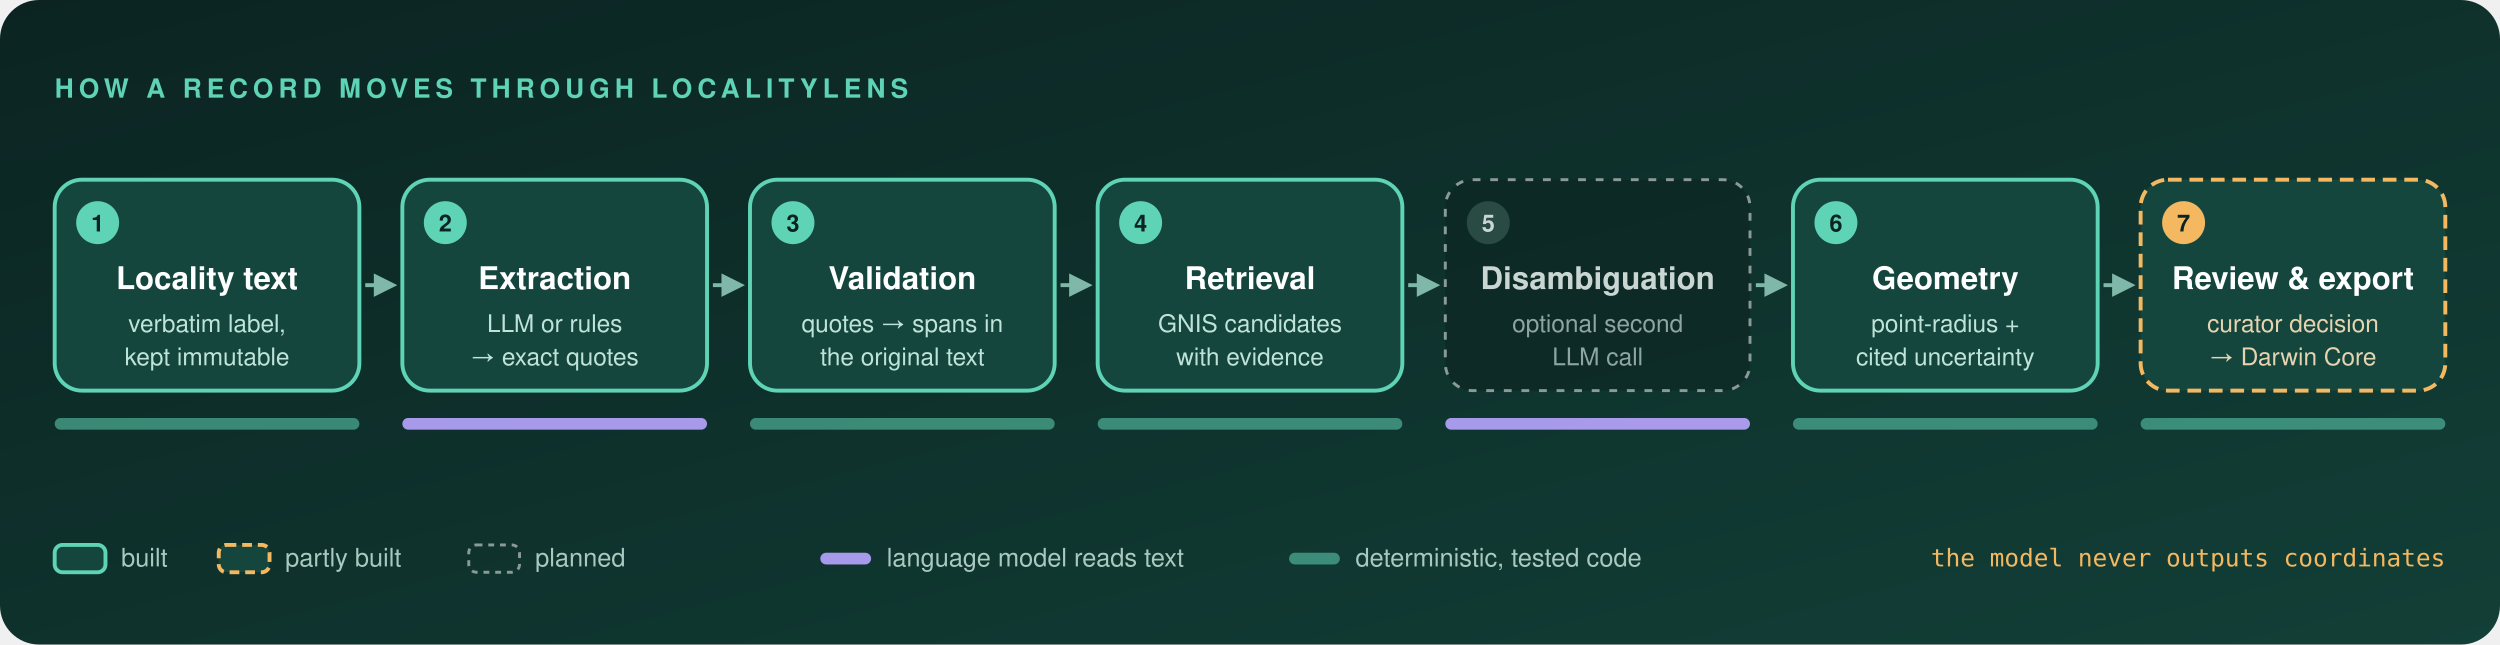
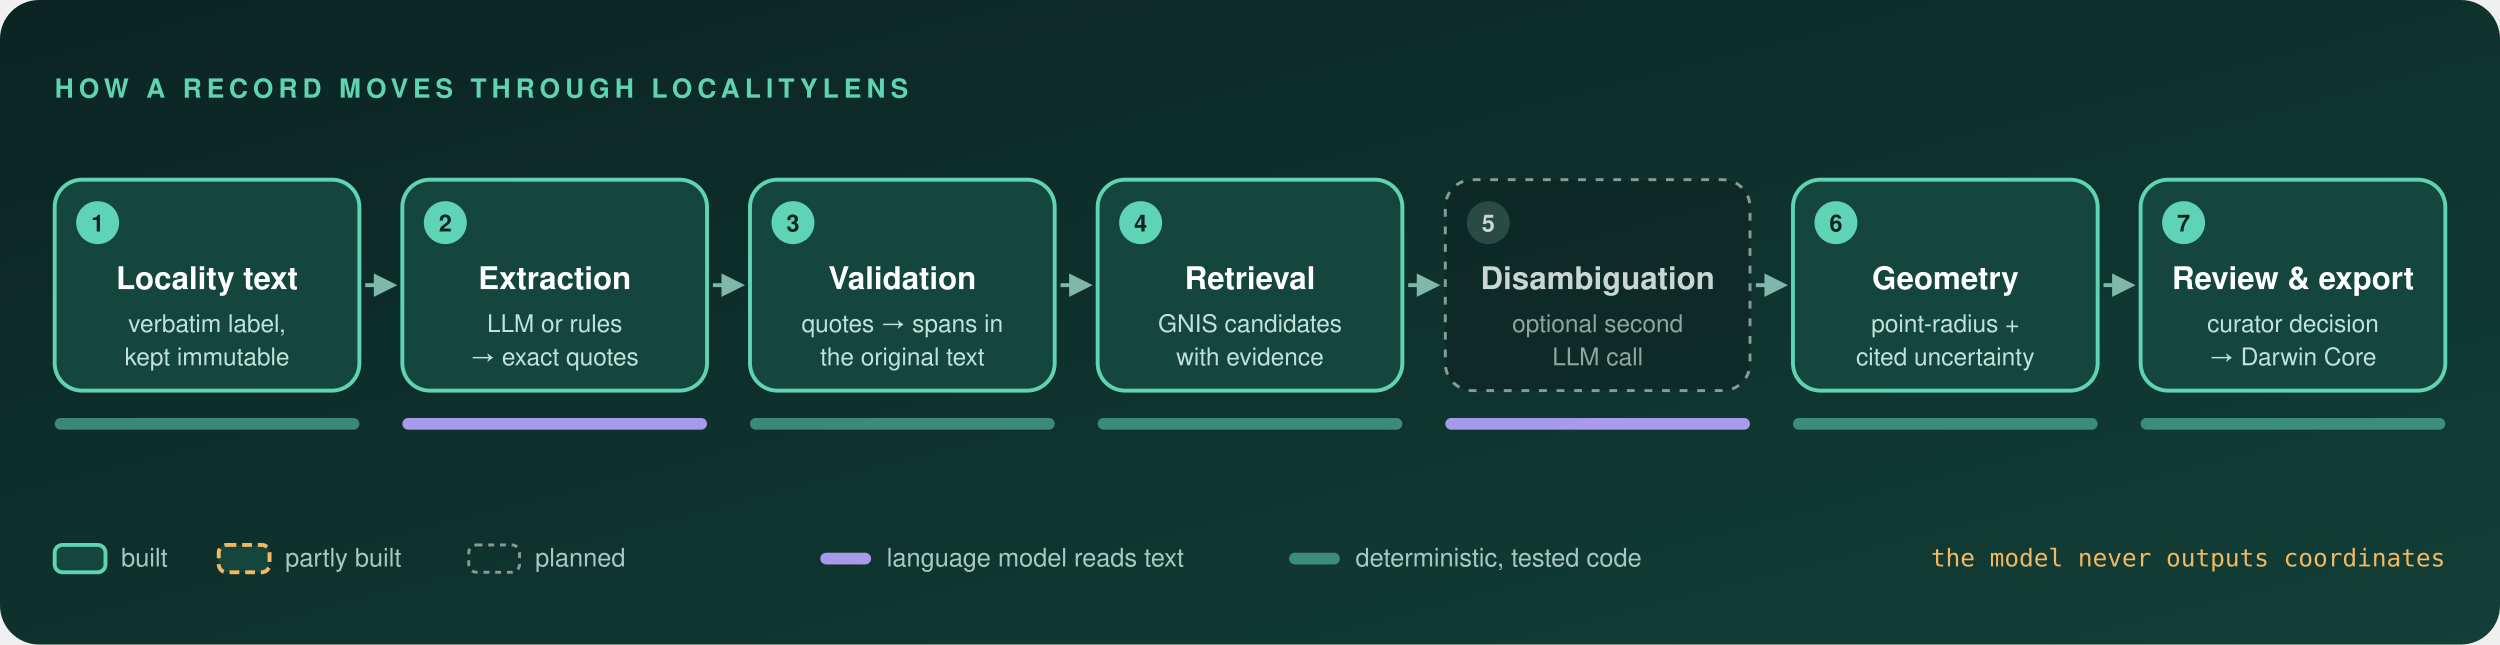
<svg xmlns="http://www.w3.org/2000/svg" width="1280" height="330" viewBox="0 0 1280 330" role="img" aria-labelledby="t d">
  <defs>
    <linearGradient id="bg" x1="0" y1="0" x2="1" y2="1">
      <stop offset="0" stop-color="#0B2422" />
      <stop offset="1" stop-color="#123F37" />
    </linearGradient>
    <marker id="a" viewBox="0 0 10 10" refX="8" refY="5" markerWidth="6" markerHeight="6" orient="auto">
      <path d="M0,0 L10,5 L0,10 z" fill="#7FB8A8" />
    </marker>
  </defs>
  <rect width="1280" height="330" rx="20" fill="url(#bg)" />
  <text x="28" y="50" font-family="-apple-system, BlinkMacSystemFont, 'Segoe UI', Helvetica, Arial, sans-serif" font-size="13.5" font-weight="600" letter-spacing="2.6" fill="#5FD3B5">HOW A RECORD MOVES THROUGH LOCALITYLENS</text>
  <rect x="28" y="92" width="156" height="108" rx="14" fill="#14463E" stroke="#5FD3B5" stroke-width="2" />
  <circle cx="50" cy="114" r="11" fill="#5FD3B5" />
  <text x="50" y="118.5" text-anchor="middle" font-family="-apple-system, BlinkMacSystemFont, 'Segoe UI', Helvetica, Arial, sans-serif" font-size="12" font-weight="700" fill="#0B2422">1</text>
  <text x="106.0" y="148" text-anchor="middle" font-family="-apple-system, BlinkMacSystemFont, 'Segoe UI', Helvetica, Arial, sans-serif" font-size="16" font-weight="700" fill="#FFFFFF">Locality text</text>
  <text x="106.0" y="170" text-anchor="middle" font-family="-apple-system, BlinkMacSystemFont, 'Segoe UI', Helvetica, Arial, sans-serif" font-size="12.5" fill="#BFE3D8">verbatim label,</text>
  <text x="106.0" y="187" text-anchor="middle" font-family="-apple-system, BlinkMacSystemFont, 'Segoe UI', Helvetica, Arial, sans-serif" font-size="12.5" fill="#BFE3D8">kept immutable</text>
  <line x1="187" y1="146.0" x2="201" y2="146.0" stroke="#7FB8A8" stroke-width="2" marker-end="url(#a)" />
  <rect x="28" y="214" width="156" height="6" rx="3" fill="#5FD3B5" fill-opacity="0.55" />
  <rect x="206" y="92" width="156" height="108" rx="14" fill="#14463E" stroke="#5FD3B5" stroke-width="2" />
  <circle cx="228" cy="114" r="11" fill="#5FD3B5" />
  <text x="228" y="118.5" text-anchor="middle" font-family="-apple-system, BlinkMacSystemFont, 'Segoe UI', Helvetica, Arial, sans-serif" font-size="12" font-weight="700" fill="#0B2422">2</text>
  <text x="284.0" y="148" text-anchor="middle" font-family="-apple-system, BlinkMacSystemFont, 'Segoe UI', Helvetica, Arial, sans-serif" font-size="16" font-weight="700" fill="#FFFFFF">Extraction</text>
  <text x="284.0" y="170" text-anchor="middle" font-family="-apple-system, BlinkMacSystemFont, 'Segoe UI', Helvetica, Arial, sans-serif" font-size="12.5" fill="#BFE3D8">LLM or rules</text>
  <text x="284.0" y="187" text-anchor="middle" font-family="-apple-system, BlinkMacSystemFont, 'Segoe UI', Helvetica, Arial, sans-serif" font-size="12.5" fill="#BFE3D8">→ exact quotes</text>
  <line x1="365" y1="146.0" x2="379" y2="146.0" stroke="#7FB8A8" stroke-width="2" marker-end="url(#a)" />
  <rect x="206" y="214" width="156" height="6" rx="3" fill="#B9A6FF" fill-opacity="0.9" />
  <rect x="384" y="92" width="156" height="108" rx="14" fill="#14463E" stroke="#5FD3B5" stroke-width="2" />
  <circle cx="406" cy="114" r="11" fill="#5FD3B5" />
  <text x="406" y="118.5" text-anchor="middle" font-family="-apple-system, BlinkMacSystemFont, 'Segoe UI', Helvetica, Arial, sans-serif" font-size="12" font-weight="700" fill="#0B2422">3</text>
  <text x="462.0" y="148" text-anchor="middle" font-family="-apple-system, BlinkMacSystemFont, 'Segoe UI', Helvetica, Arial, sans-serif" font-size="16" font-weight="700" fill="#FFFFFF">Validation</text>
  <text x="462.0" y="170" text-anchor="middle" font-family="-apple-system, BlinkMacSystemFont, 'Segoe UI', Helvetica, Arial, sans-serif" font-size="12.5" fill="#BFE3D8">quotes → spans in</text>
  <text x="462.0" y="187" text-anchor="middle" font-family="-apple-system, BlinkMacSystemFont, 'Segoe UI', Helvetica, Arial, sans-serif" font-size="12.5" fill="#BFE3D8">the original text</text>
  <line x1="543" y1="146.0" x2="557" y2="146.0" stroke="#7FB8A8" stroke-width="2" marker-end="url(#a)" />
  <rect x="384" y="214" width="156" height="6" rx="3" fill="#5FD3B5" fill-opacity="0.55" />
  <rect x="562" y="92" width="156" height="108" rx="14" fill="#14463E" stroke="#5FD3B5" stroke-width="2" />
  <circle cx="584" cy="114" r="11" fill="#5FD3B5" />
  <text x="584" y="118.5" text-anchor="middle" font-family="-apple-system, BlinkMacSystemFont, 'Segoe UI', Helvetica, Arial, sans-serif" font-size="12" font-weight="700" fill="#0B2422">4</text>
  <text x="640.0" y="148" text-anchor="middle" font-family="-apple-system, BlinkMacSystemFont, 'Segoe UI', Helvetica, Arial, sans-serif" font-size="16" font-weight="700" fill="#FFFFFF">Retrieval</text>
  <text x="640.0" y="170" text-anchor="middle" font-family="-apple-system, BlinkMacSystemFont, 'Segoe UI', Helvetica, Arial, sans-serif" font-size="12.5" fill="#BFE3D8">GNIS candidates</text>
  <text x="640.0" y="187" text-anchor="middle" font-family="-apple-system, BlinkMacSystemFont, 'Segoe UI', Helvetica, Arial, sans-serif" font-size="12.5" fill="#BFE3D8">with evidence</text>
  <line x1="721" y1="146.0" x2="735" y2="146.0" stroke="#7FB8A8" stroke-width="2" marker-end="url(#a)" />
  <rect x="562" y="214" width="156" height="6" rx="3" fill="#5FD3B5" fill-opacity="0.55" />
  <rect x="740" y="92" width="156" height="108" rx="14" fill="#0B2422" fill-opacity="0.55" stroke="#8A9A95" stroke-width="1.5" stroke-dasharray="4 5" />
  <circle cx="762" cy="114" r="11" fill="#2A4A44" />
  <text x="762" y="118.5" text-anchor="middle" font-family="-apple-system, BlinkMacSystemFont, 'Segoe UI', Helvetica, Arial, sans-serif" font-size="12" font-weight="700" fill="#C9D6D2">5</text>
  <text x="818.0" y="148" text-anchor="middle" font-family="-apple-system, BlinkMacSystemFont, 'Segoe UI', Helvetica, Arial, sans-serif" font-size="16" font-weight="700" fill="#C9D6D2">Disambiguation</text>
  <text x="818.0" y="170" text-anchor="middle" font-family="-apple-system, BlinkMacSystemFont, 'Segoe UI', Helvetica, Arial, sans-serif" font-size="12.5" fill="#8FA6A0">optional second</text>
  <text x="818.0" y="187" text-anchor="middle" font-family="-apple-system, BlinkMacSystemFont, 'Segoe UI', Helvetica, Arial, sans-serif" font-size="12.5" fill="#8FA6A0">LLM call</text>
  <line x1="899" y1="146.0" x2="913" y2="146.0" stroke="#7FB8A8" stroke-width="2" marker-end="url(#a)" />
  <rect x="740" y="214" width="156" height="6" rx="3" fill="#B9A6FF" fill-opacity="0.9" />
  <rect x="918" y="92" width="156" height="108" rx="14" fill="#14463E" stroke="#5FD3B5" stroke-width="2" />
  <circle cx="940" cy="114" r="11" fill="#5FD3B5" />
  <text x="940" y="118.5" text-anchor="middle" font-family="-apple-system, BlinkMacSystemFont, 'Segoe UI', Helvetica, Arial, sans-serif" font-size="12" font-weight="700" fill="#0B2422">6</text>
  <text x="996.0" y="148" text-anchor="middle" font-family="-apple-system, BlinkMacSystemFont, 'Segoe UI', Helvetica, Arial, sans-serif" font-size="16" font-weight="700" fill="#FFFFFF">Geometry</text>
  <text x="996.0" y="170" text-anchor="middle" font-family="-apple-system, BlinkMacSystemFont, 'Segoe UI', Helvetica, Arial, sans-serif" font-size="12.5" fill="#BFE3D8">point-radius +</text>
  <text x="996.0" y="187" text-anchor="middle" font-family="-apple-system, BlinkMacSystemFont, 'Segoe UI', Helvetica, Arial, sans-serif" font-size="12.5" fill="#BFE3D8">cited uncertainty</text>
  <line x1="1077" y1="146.0" x2="1091" y2="146.0" stroke="#7FB8A8" stroke-width="2" marker-end="url(#a)" />
  <rect x="918" y="214" width="156" height="6" rx="3" fill="#5FD3B5" fill-opacity="0.55" />
-   <rect x="1096" y="92" width="156" height="108" rx="14" fill="#14463E" stroke="#F4B860" stroke-width="2" stroke-dasharray="7 4" />
-   <circle cx="1118" cy="114" r="11" fill="#F4B860" />
+   <rect x="1096" y="92" width="156" height="108" rx="14" fill="#14463E" stroke="#5FD3B5" stroke-width="2" />
+   <circle cx="1118" cy="114" r="11" fill="#5FD3B5" />
  <text x="1118" y="118.5" text-anchor="middle" font-family="-apple-system, BlinkMacSystemFont, 'Segoe UI', Helvetica, Arial, sans-serif" font-size="12" font-weight="700" fill="#0B2422">7</text>
  <text x="1174.0" y="148" text-anchor="middle" font-family="-apple-system, BlinkMacSystemFont, 'Segoe UI', Helvetica, Arial, sans-serif" font-size="16" font-weight="700" fill="#FFFFFF">Review &amp; export</text>
-   <text x="1174.0" y="170" text-anchor="middle" font-family="-apple-system, BlinkMacSystemFont, 'Segoe UI', Helvetica, Arial, sans-serif" font-size="12.5" fill="#E6D3B0">curator decision</text>
-   <text x="1174.0" y="187" text-anchor="middle" font-family="-apple-system, BlinkMacSystemFont, 'Segoe UI', Helvetica, Arial, sans-serif" font-size="12.5" fill="#E6D3B0">→ Darwin Core</text>
+   <text x="1174.0" y="170" text-anchor="middle" font-family="-apple-system, BlinkMacSystemFont, 'Segoe UI', Helvetica, Arial, sans-serif" font-size="12.5" fill="#BFE3D8">curator decision</text>
+   <text x="1174.0" y="187" text-anchor="middle" font-family="-apple-system, BlinkMacSystemFont, 'Segoe UI', Helvetica, Arial, sans-serif" font-size="12.5" fill="#BFE3D8">→ Darwin Core</text>
  <rect x="1096" y="214" width="156" height="6" rx="3" fill="#5FD3B5" fill-opacity="0.55" />
  <g font-family="-apple-system, BlinkMacSystemFont, 'Segoe UI', Helvetica, Arial, sans-serif" font-size="13" fill="#A9C9BF">
    <rect x="28" y="279" width="26" height="14" rx="4" fill="#14463E" stroke="#5FD3B5" stroke-width="2" />
    <text x="62" y="290">built</text>
    <rect x="112" y="279" width="26" height="14" rx="4" fill="#14463E" stroke="#F4B860" stroke-width="2" stroke-dasharray="5 3" />
    <text x="146" y="290">partly built</text>
    <rect x="240" y="279" width="26" height="14" rx="4" fill="none" stroke="#8A9A95" stroke-width="1.5" stroke-dasharray="3 3" />
    <text x="274" y="290">planned</text>
    <rect x="420" y="283" width="26" height="6" rx="3" fill="#B9A6FF" fill-opacity="0.9" />
    <text x="454" y="290">language model reads text</text>
    <rect x="660" y="283" width="26" height="6" rx="3" fill="#5FD3B5" fill-opacity="0.55" />
    <text x="694" y="290">deterministic, tested code</text>
  </g>
  <text x="1252" y="290" text-anchor="end" font-family="ui-monospace, SFMono-Regular, Menlo, Consolas, monospace" font-size="12.5" fill="#F4B860">the model never outputs coordinates</text>
</svg>
